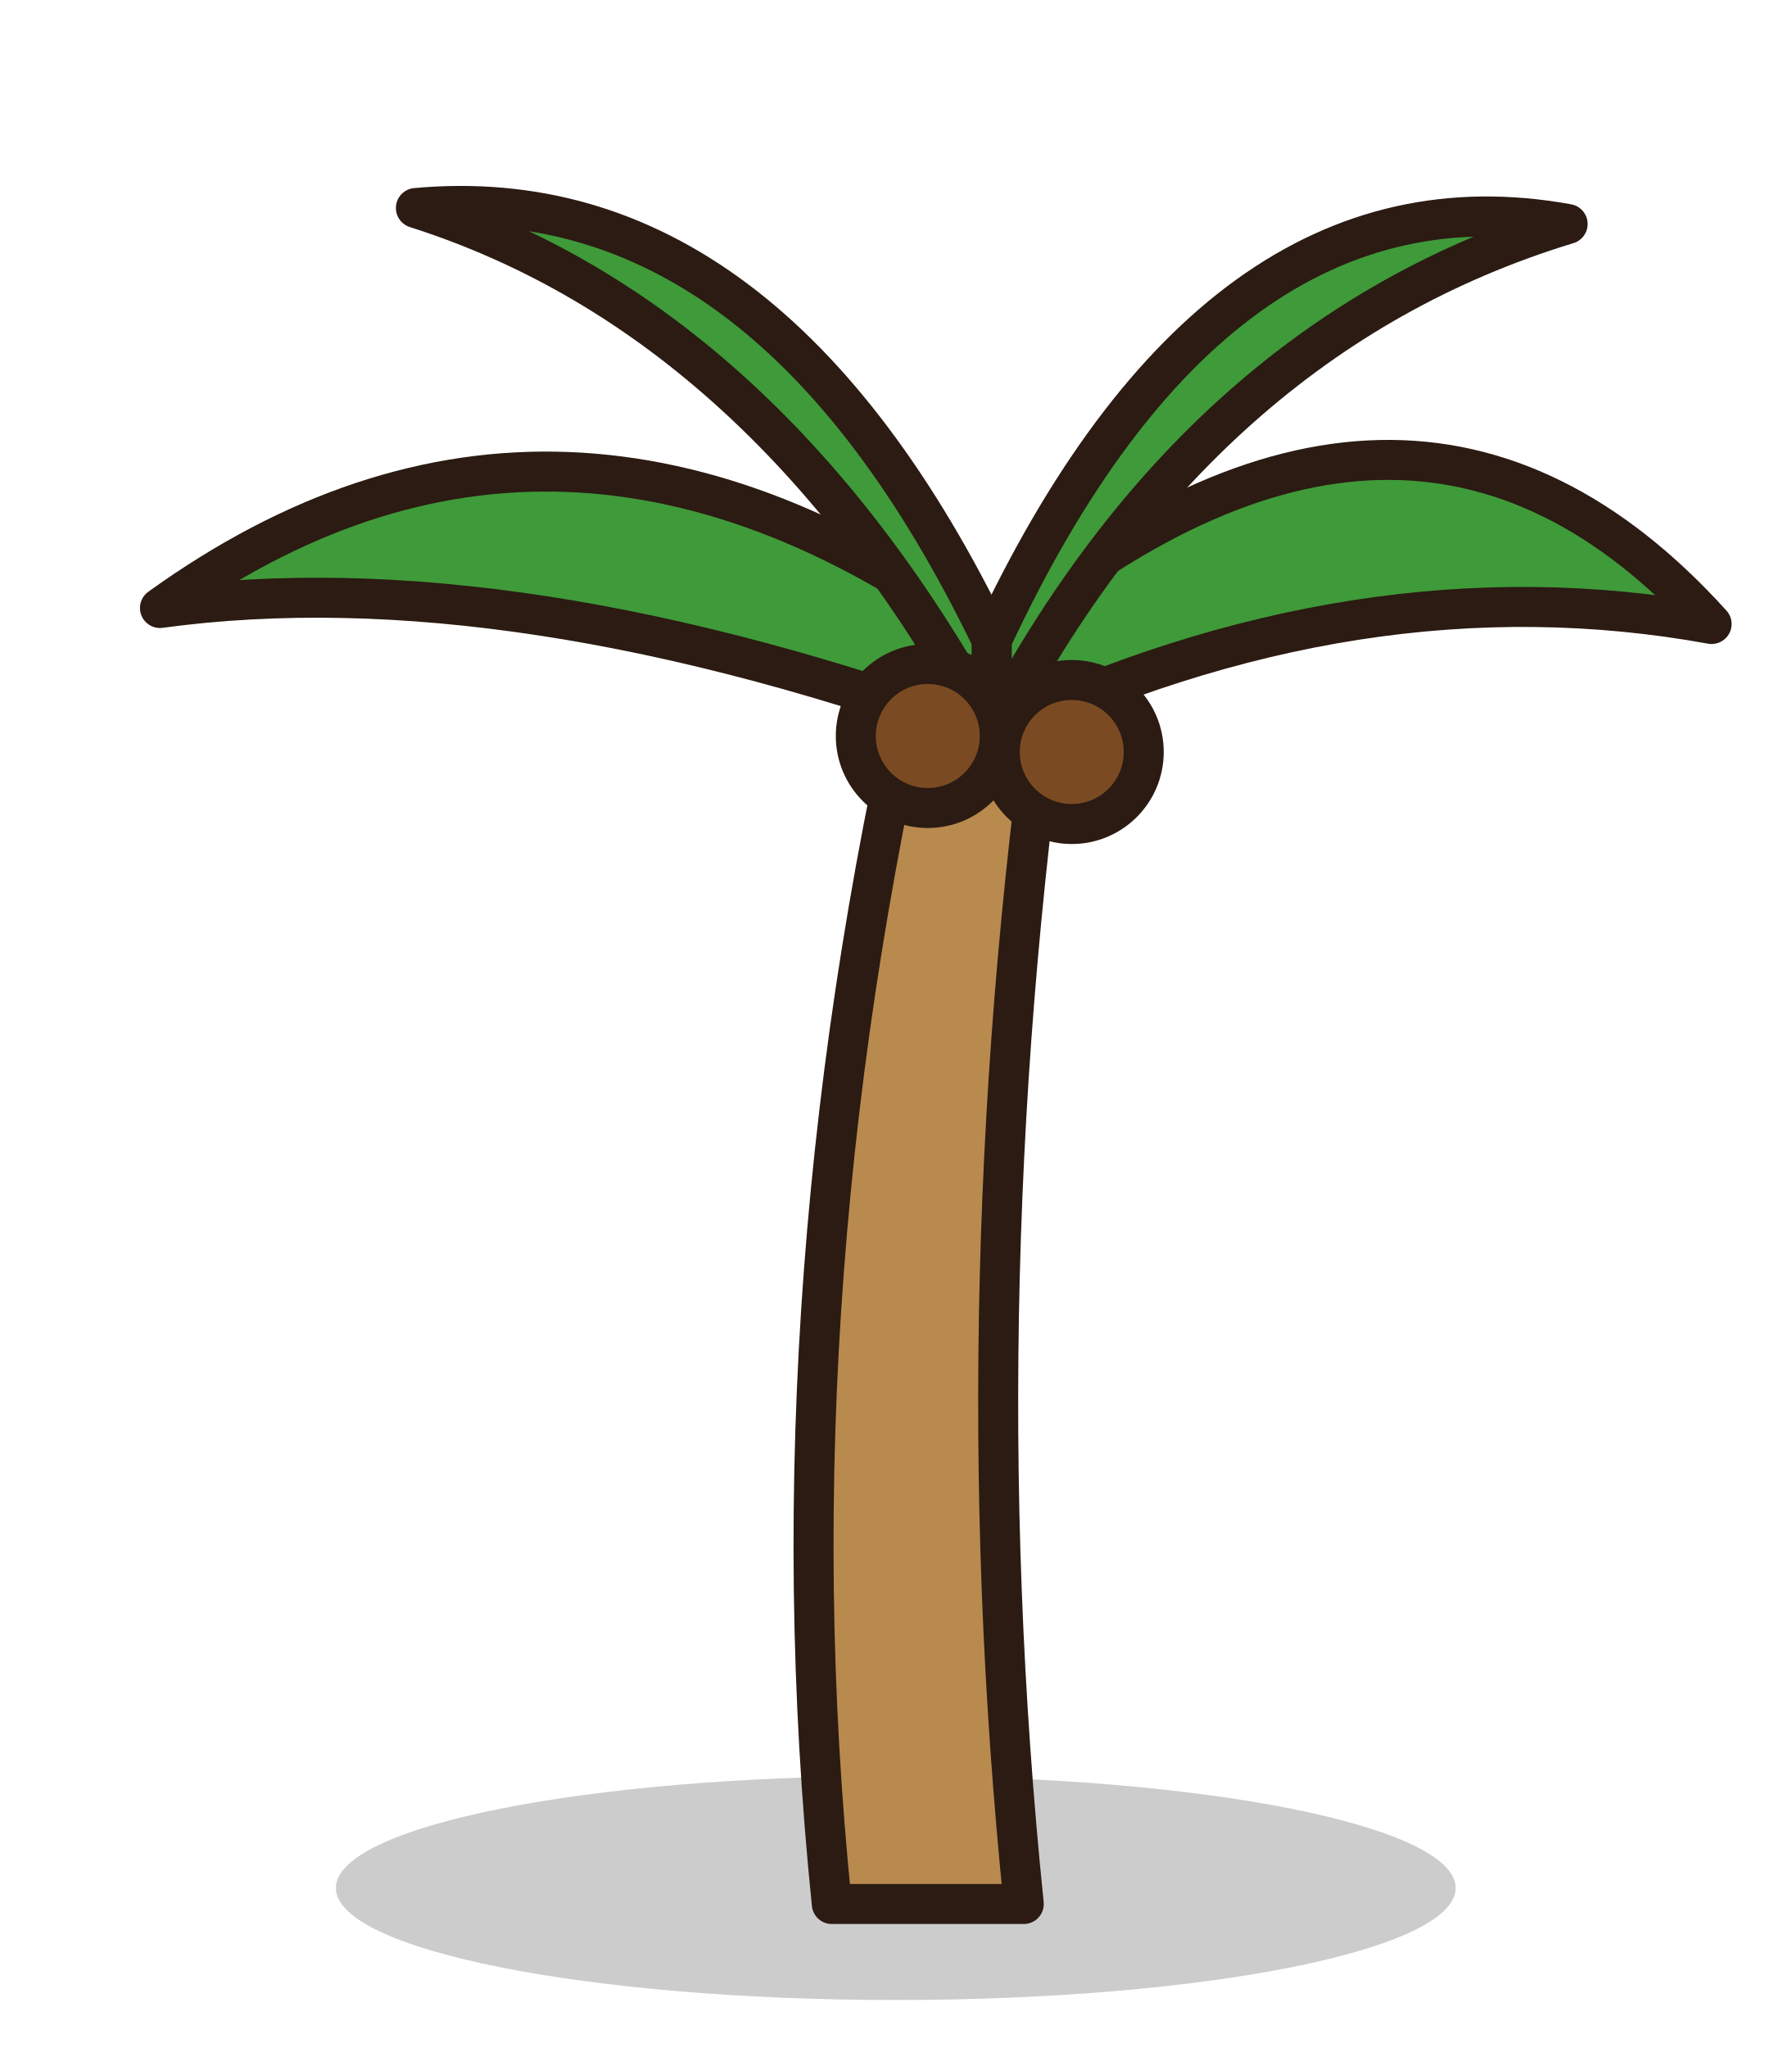
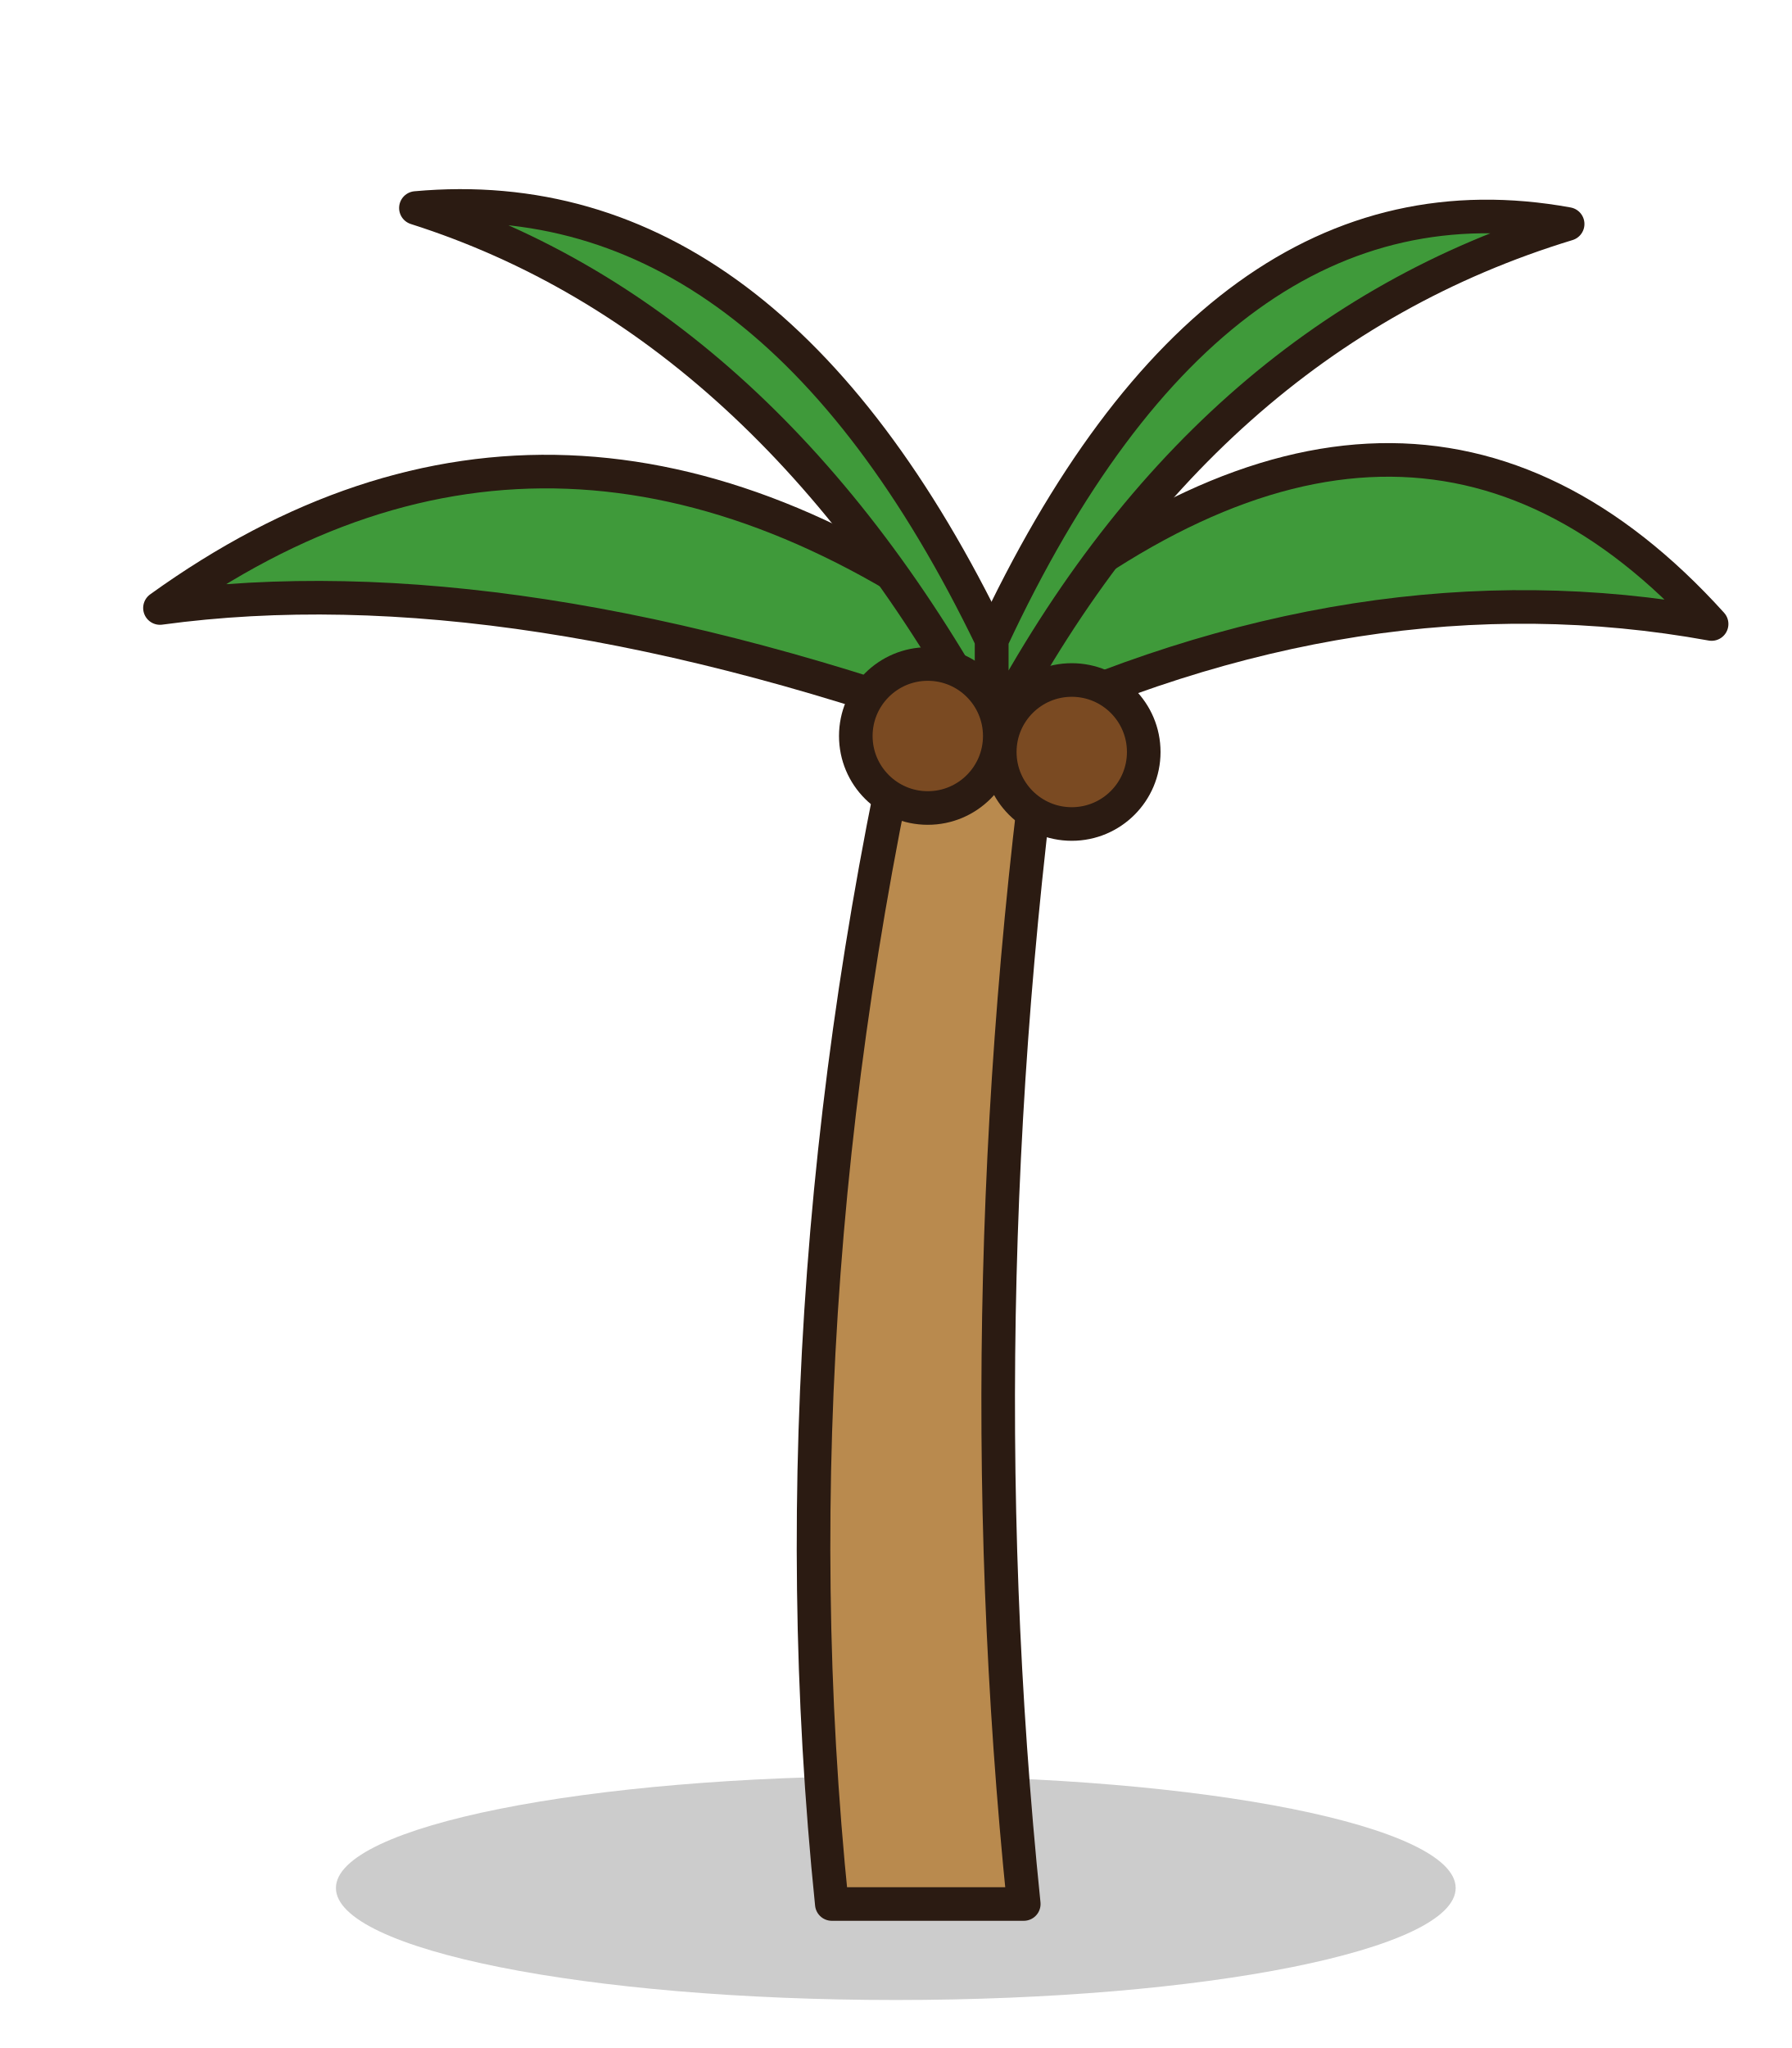
<svg xmlns="http://www.w3.org/2000/svg" viewBox="0 0 224 256" width="224" height="256">
  <defs>
    <linearGradient id="stone" x1="0" y1="0" x2="1" y2="0">
      <stop offset="0.00" stop-color="#d6cebd" />
      <stop offset="0.50" stop-color="#ada591" />
      <stop offset="1.00" stop-color="#80776a" />
    </linearGradient>
    <linearGradient id="stoneB" x1="0" y1="0" x2="1" y2="0">
      <stop offset="0.00" stop-color="#d4dcee" />
      <stop offset="0.50" stop-color="#a3aecb" />
      <stop offset="1.00" stop-color="#6e7a9c" />
    </linearGradient>
    <linearGradient id="stoneD" x1="0" y1="0" x2="1" y2="0">
      <stop offset="0.00" stop-color="#8a8a9a" />
      <stop offset="0.50" stop-color="#5d5c6d" />
      <stop offset="1.00" stop-color="#3c3b49" />
    </linearGradient>
    <linearGradient id="wood" x1="0" y1="0" x2="0" y2="1">
      <stop offset="0.00" stop-color="#c48f52" />
      <stop offset="1.00" stop-color="#7d512b" />
    </linearGradient>
    <linearGradient id="roofG" x1="0" y1="0" x2="1" y2="1">
      <stop offset="0.00" stop-color="#86d25f" />
      <stop offset="1.00" stop-color="#2d7a34" />
    </linearGradient>
    <linearGradient id="roofR" x1="0" y1="0" x2="1" y2="1">
      <stop offset="0.00" stop-color="#ee6a58" />
      <stop offset="1.00" stop-color="#9c2a22" />
    </linearGradient>
    <linearGradient id="roofP" x1="0" y1="0" x2="1" y2="1">
      <stop offset="0.00" stop-color="#a67ae8" />
      <stop offset="1.00" stop-color="#4a2c98" />
    </linearGradient>
    <linearGradient id="steel" x1="0" y1="0" x2="1" y2="1">
      <stop offset="0.00" stop-color="#eef2f6" />
      <stop offset="0.50" stop-color="#b3bcc7" />
      <stop offset="1.00" stop-color="#7a8593" />
    </linearGradient>
    <linearGradient id="gold" x1="0" y1="0" x2="1" y2="1">
      <stop offset="0.00" stop-color="#ffe27a" />
      <stop offset="1.00" stop-color="#c8901a" />
    </linearGradient>
    <linearGradient id="blue" x1="0" y1="0" x2="1" y2="1">
      <stop offset="0.00" stop-color="#5b9be8" />
      <stop offset="1.00" stop-color="#1f4c9a" />
    </linearGradient>
    <linearGradient id="copper" x1="0" y1="0" x2="1" y2="1">
      <stop offset="0.00" stop-color="#f0b27a" />
      <stop offset="1.00" stop-color="#a35f2e" />
    </linearGradient>
    <linearGradient id="ice" x1="0" y1="0" x2="1" y2="1">
      <stop offset="0.00" stop-color="#f2fdff" />
      <stop offset="0.50" stop-color="#8fdcf5" />
      <stop offset="1.00" stop-color="#3d98cf" />
    </linearGradient>
    <linearGradient id="iron" x1="0" y1="0" x2="1" y2="1">
      <stop offset="0.00" stop-color="#7c7c88" />
      <stop offset="1.00" stop-color="#2f2f38" />
    </linearGradient>
    <linearGradient id="lava" x1="0" y1="0" x2="1" y2="1">
      <stop offset="0.00" stop-color="#ffd24a" />
      <stop offset="1.00" stop-color="#ff6a1a" />
    </linearGradient>
    <radialGradient id="goblin" cx="0.4" cy="0.35" r=".8">
      <stop offset="0.00" stop-color="#aee572" />
      <stop offset="1.00" stop-color="#4f9e32" />
    </radialGradient>
    <radialGradient id="orc" cx="0.4" cy="0.35" r=".8">
      <stop offset="0.00" stop-color="#6fae4a" />
      <stop offset="1.00" stop-color="#2f6a22" />
    </radialGradient>
    <radialGradient id="wolf" cx="0.4" cy="0.35" r=".8">
      <stop offset="0.00" stop-color="#b8bec9" />
      <stop offset="1.00" stop-color="#6c7380" />
    </radialGradient>
    <radialGradient id="ogre" cx="0.4" cy="0.35" r=".8">
      <stop offset="0.00" stop-color="#b27a4c" />
      <stop offset="1.00" stop-color="#6a4126" />
    </radialGradient>
    <radialGradient id="rock" cx="0.4" cy="0.35" r=".8">
      <stop offset="0.00" stop-color="#b9b9c2" />
      <stop offset="1.00" stop-color="#6a6a78" />
    </radialGradient>
    <radialGradient id="wisp" cx="0.4" cy="0.35" r=".8">
      <stop offset="0.00" stop-color="#ffffff" />
      <stop offset="0.50" stop-color="#9ae9ff" />
      <stop offset="1.00" stop-color="#2fa6e0" />
    </radialGradient>
    <radialGradient id="drake" cx="0.4" cy="0.35" r=".8">
      <stop offset="0.00" stop-color="#e8604e" />
      <stop offset="1.00" stop-color="#8c1c1c" />
    </radialGradient>
    <radialGradient id="bat" cx="0.4" cy="0.35" r=".8">
      <stop offset="0.00" stop-color="#8f5cc0" />
      <stop offset="1.00" stop-color="#4a2a68" />
    </radialGradient>
    <radialGradient id="ghost" cx="0.4" cy="0.35" r=".8">
      <stop offset="0.00" stop-color="#eaffff" />
      <stop offset="0.50" stop-color="#9bded6" />
      <stop offset="1.00" stop-color="#4fa8a0" />
    </radialGradient>
    <radialGradient id="orb" cx="0.4" cy="0.35" r=".8">
      <stop offset="0.00" stop-color="#ffffff" />
      <stop offset="0.50" stop-color="#d9a8ff" />
      <stop offset="1.00" stop-color="#8a4fe0" />
    </radialGradient>
    <radialGradient id="glowY" cx="0.4" cy="0.35" r=".8">
      <stop offset="0.00" stop-color="#fffbd0" />
      <stop offset="0.50" stop-color="#ffe14a" />
      <stop offset="1.00" stop-color="#ff9d1a" />
    </radialGradient>
    <radialGradient id="glowC" cx="0.4" cy="0.35" r=".8">
      <stop offset="0.00" stop-color="#ffffff" />
      <stop offset="0.50" stop-color="#a8f0ff" />
      <stop offset="1.00" stop-color="#2fb8e8" />
    </radialGradient>
+     <linearGradient id="s_stone" x1="0" y1="0" x2="0.25" y2="1">
+       <stop offset="0" stop-color="#cac4b4" />
+       <stop offset=".55" stop-color="#bdb5a1" />
+       <stop offset="1" stop-color="#999188" />
+     </linearGradient>
+     <linearGradient id="s_stoneB" x1="0" y1="0" x2="0.25" y2="1">
+       <stop offset="0" stop-color="#bbc4da" />
+       <stop offset=".55" stop-color="#aab5d1" />
+       <stop offset="1" stop-color="#8a91ae" />
+     </linearGradient>
+     <linearGradient id="s_stoneD" x1="0" y1="0" x2="0.25" y2="1">
+       <stop offset="0" stop-color="#838291" />
+       <stop offset=".55" stop-color="#646376" />
+       <stop offset="1" stop-color="#545167" />
+     </linearGradient>
+     <linearGradient id="s_wood" x1="0" y1="0" x2="0.25" y2="1">
+       <stop offset="0" stop-color="#b99065" />
+       <stop offset=".55" stop-color="#a8743f" />
+       <stop offset="1" stop-color="#895e3c" />
+     </linearGradient>
+     <linearGradient id="s_roofG" x1="0" y1="0" x2="0.25" y2="1">
+       <stop offset="0" stop-color="#75b36c" />
+       <stop offset=".55" stop-color="#52a047" />
+       <stop offset="1" stop-color="#468042" />
+     </linearGradient>
+     <linearGradient id="s_roofR" x1="0" y1="0" x2="0.25" y2="1">
+       <stop offset="0" stop-color="#d66e63" />
+       <stop offset=".55" stop-color="#cc4a3c" />
+       <stop offset="1" stop-color="#a53d39" />
+     </linearGradient>
+     <linearGradient id="s_roofP" x1="0" y1="0" x2="0.25" y2="1">
+       <stop offset="0" stop-color="#9779d5" />
+       <stop offset=".55" stop-color="#7d57cb" />
+       <stop offset="1" stop-color="#6747a9" />
+     </linearGradient>
+     <linearGradient id="s_steel" x1="0" y1="0" x2="0.25" y2="1">
+       <stop offset="0" stop-color="#c9d1d9" />
+       <stop offset=".55" stop-color="#bcc5d0" />
+       <stop offset="1" stop-color="#989dad" />
+     </linearGradient>
+     <linearGradient id="s_gold" x1="0" y1="0" x2="0.25" y2="1">
+       <stop offset="0" stop-color="#eec461" />
+       <stop offset=".55" stop-color="#eab53a" />
+       <stop offset="1" stop-color="#bc9138" />
+     </linearGradient>
+     <linearGradient id="s_blue" x1="0" y1="0" x2="0.25" y2="1">
+       <stop offset="0" stop-color="#6291d5" />
+       <stop offset=".55" stop-color="#3b76cb" />
+       <stop offset="1" stop-color="#3460a9" />
+     </linearGradient>
+     <linearGradient id="s_copper" x1="0" y1="0" x2="0.25" y2="1">
+       <stop offset="0" stop-color="#d6996d" />
+       <stop offset=".55" stop-color="#cc8048" />
+       <stop offset="1" stop-color="#a56743" />
+     </linearGradient>
+     <linearGradient id="s_ice" x1="0" y1="0" x2="0.25" y2="1">
+       <stop offset="0" stop-color="#a8e4f7" />
+       <stop offset=".55" stop-color="#92ddf5" />
+       <stop offset="1" stop-color="#78b0ca" />
+     </linearGradient>
+     <linearGradient id="s_iron" x1="0" y1="0" x2="0.25" y2="1">
+       <stop offset="0" stop-color="#7a7a83" />
+       <stop offset=".55" stop-color="#595964" />
+       <stop offset="1" stop-color="#4b4959" />
+     </linearGradient>
+     <linearGradient id="s_lava" x1="0" y1="0" x2="0.25" y2="1">
+       <stop offset="0" stop-color="#ffb359" />
+       <stop offset=".55" stop-color="#ffa030" />
+       <stop offset="1" stop-color="#cd8030" />
+     </linearGradient>
+     <linearGradient id="s_goblin" x1="0" y1="0" x2="0.25" y2="1">
+       <stop offset="0" stop-color="#99cf73" />
+       <stop offset=".55" stop-color="#80c350" />
+       <stop offset="1" stop-color="#6a9c49" />
+     </linearGradient>
+     <linearGradient id="s_orc" x1="0" y1="0" x2="0.25" y2="1">
+       <stop offset="0" stop-color="#6fa25a" />
+       <stop offset=".55" stop-color="#4b8b31" />
+       <stop offset="1" stop-color="#407031" />
+     </linearGradient>
+     <linearGradient id="s_wolf" x1="0" y1="0" x2="0.25" y2="1">
+       <stop offset="0" stop-color="#a5abb5" />
+       <stop offset=".55" stop-color="#8e96a3" />
+       <stop offset="1" stop-color="#74798a" />
+     </linearGradient>
+     <linearGradient id="s_ogre" x1="0" y1="0" x2="0.25" y2="1">
+       <stop offset="0" stop-color="#a57d60" />
+       <stop offset=".55" stop-color="#8f5c38" />
+       <stop offset="1" stop-color="#754b36" />
+     </linearGradient>
+     <linearGradient id="s_rock" x1="0" y1="0" x2="0.25" y2="1">
+       <stop offset="0" stop-color="#a3a3ad" />
+       <stop offset=".55" stop-color="#8c8c99" />
+       <stop offset="1" stop-color="#737182" />
+     </linearGradient>
+     <linearGradient id="s_wisp" x1="0" y1="0" x2="0.25" y2="1">
+       <stop offset="0" stop-color="#a9e6ff" />
+       <stop offset=".55" stop-color="#93e0ff" />
+       <stop offset="1" stop-color="#78b2d1" />
+     </linearGradient>
+     <linearGradient id="s_drake" x1="0" y1="0" x2="0.25" y2="1">
+       <stop offset="0" stop-color="#ce6156" />
+       <stop offset=".55" stop-color="#c23a2c" />
+       <stop offset="1" stop-color="#9d312d" />
+     </linearGradient>
+     <linearGradient id="s_bat" x1="0" y1="0" x2="0.25" y2="1">
+       <stop offset="0" stop-color="#8966a8" />
+       <stop offset=".55" stop-color="#6b4092" />
+       <stop offset="1" stop-color="#59357c" />
+     </linearGradient>
+     <linearGradient id="s_ghost" x1="0" y1="0" x2="0.25" y2="1">
+       <stop offset="0" stop-color="#bbece5" />
+       <stop offset=".55" stop-color="#aae7df" />
+       <stop offset="1" stop-color="#8ab8b9" />
+     </linearGradient>
+     <linearGradient id="s_orb" x1="0" y1="0" x2="0.25" y2="1">
+       <stop offset="0" stop-color="#d1aff5" />
+       <stop offset=".55" stop-color="#c59bf2" />
+       <stop offset="1" stop-color="#9f7cc7" />
+     </linearGradient>
+     <linearGradient id="s_glowY" x1="0" y1="0" x2="0.25" y2="1">
+       <stop offset="0" stop-color="#ffe76e" />
+       <stop offset=".55" stop-color="#ffe14a" />
+       <stop offset="1" stop-color="#cdb344" />
+     </linearGradient>
+     <linearGradient id="s_glowC" x1="0" y1="0" x2="0.25" y2="1">
+       <stop offset="0" stop-color="#99edff" />
+       <stop offset=".55" stop-color="#80e8ff" />
+       <stop offset="1" stop-color="#6ab8d1" />
+     </linearGradient>
  </defs>
-   <g stroke="#2b1b12" stroke-width="5" stroke-linejoin="round" stroke-linecap="round">
+   <g stroke="#2b1b12" stroke-width="4.2" stroke-linejoin="round" stroke-linecap="round">
    <ellipse cx="112" cy="236" rx="70" ry="14" fill="#000" opacity=".2" stroke="none" />
    <path d="M104 238 Q96 160 116 78 L132 80 Q120 160 128 238 Z" fill="#b98a4e" />
    <g fill="#3f9a3a">
      <path d="M124 80 Q70 40 20 76 Q64 70 124 92 Z" />
      <path d="M124 80 Q176 36 214 78 Q170 70 124 92 Z" />
      <path d="M124 80 Q96 22 52 26 Q96 40 124 92 Z" />
      <path d="M124 80 Q152 20 196 28 Q150 42 124 92 Z" />
    </g>
    <circle cx="116" cy="92" r="9" fill="#7a4a22" />
    <circle cx="134" cy="94" r="9" fill="#7a4a22" />
  </g>
</svg>
